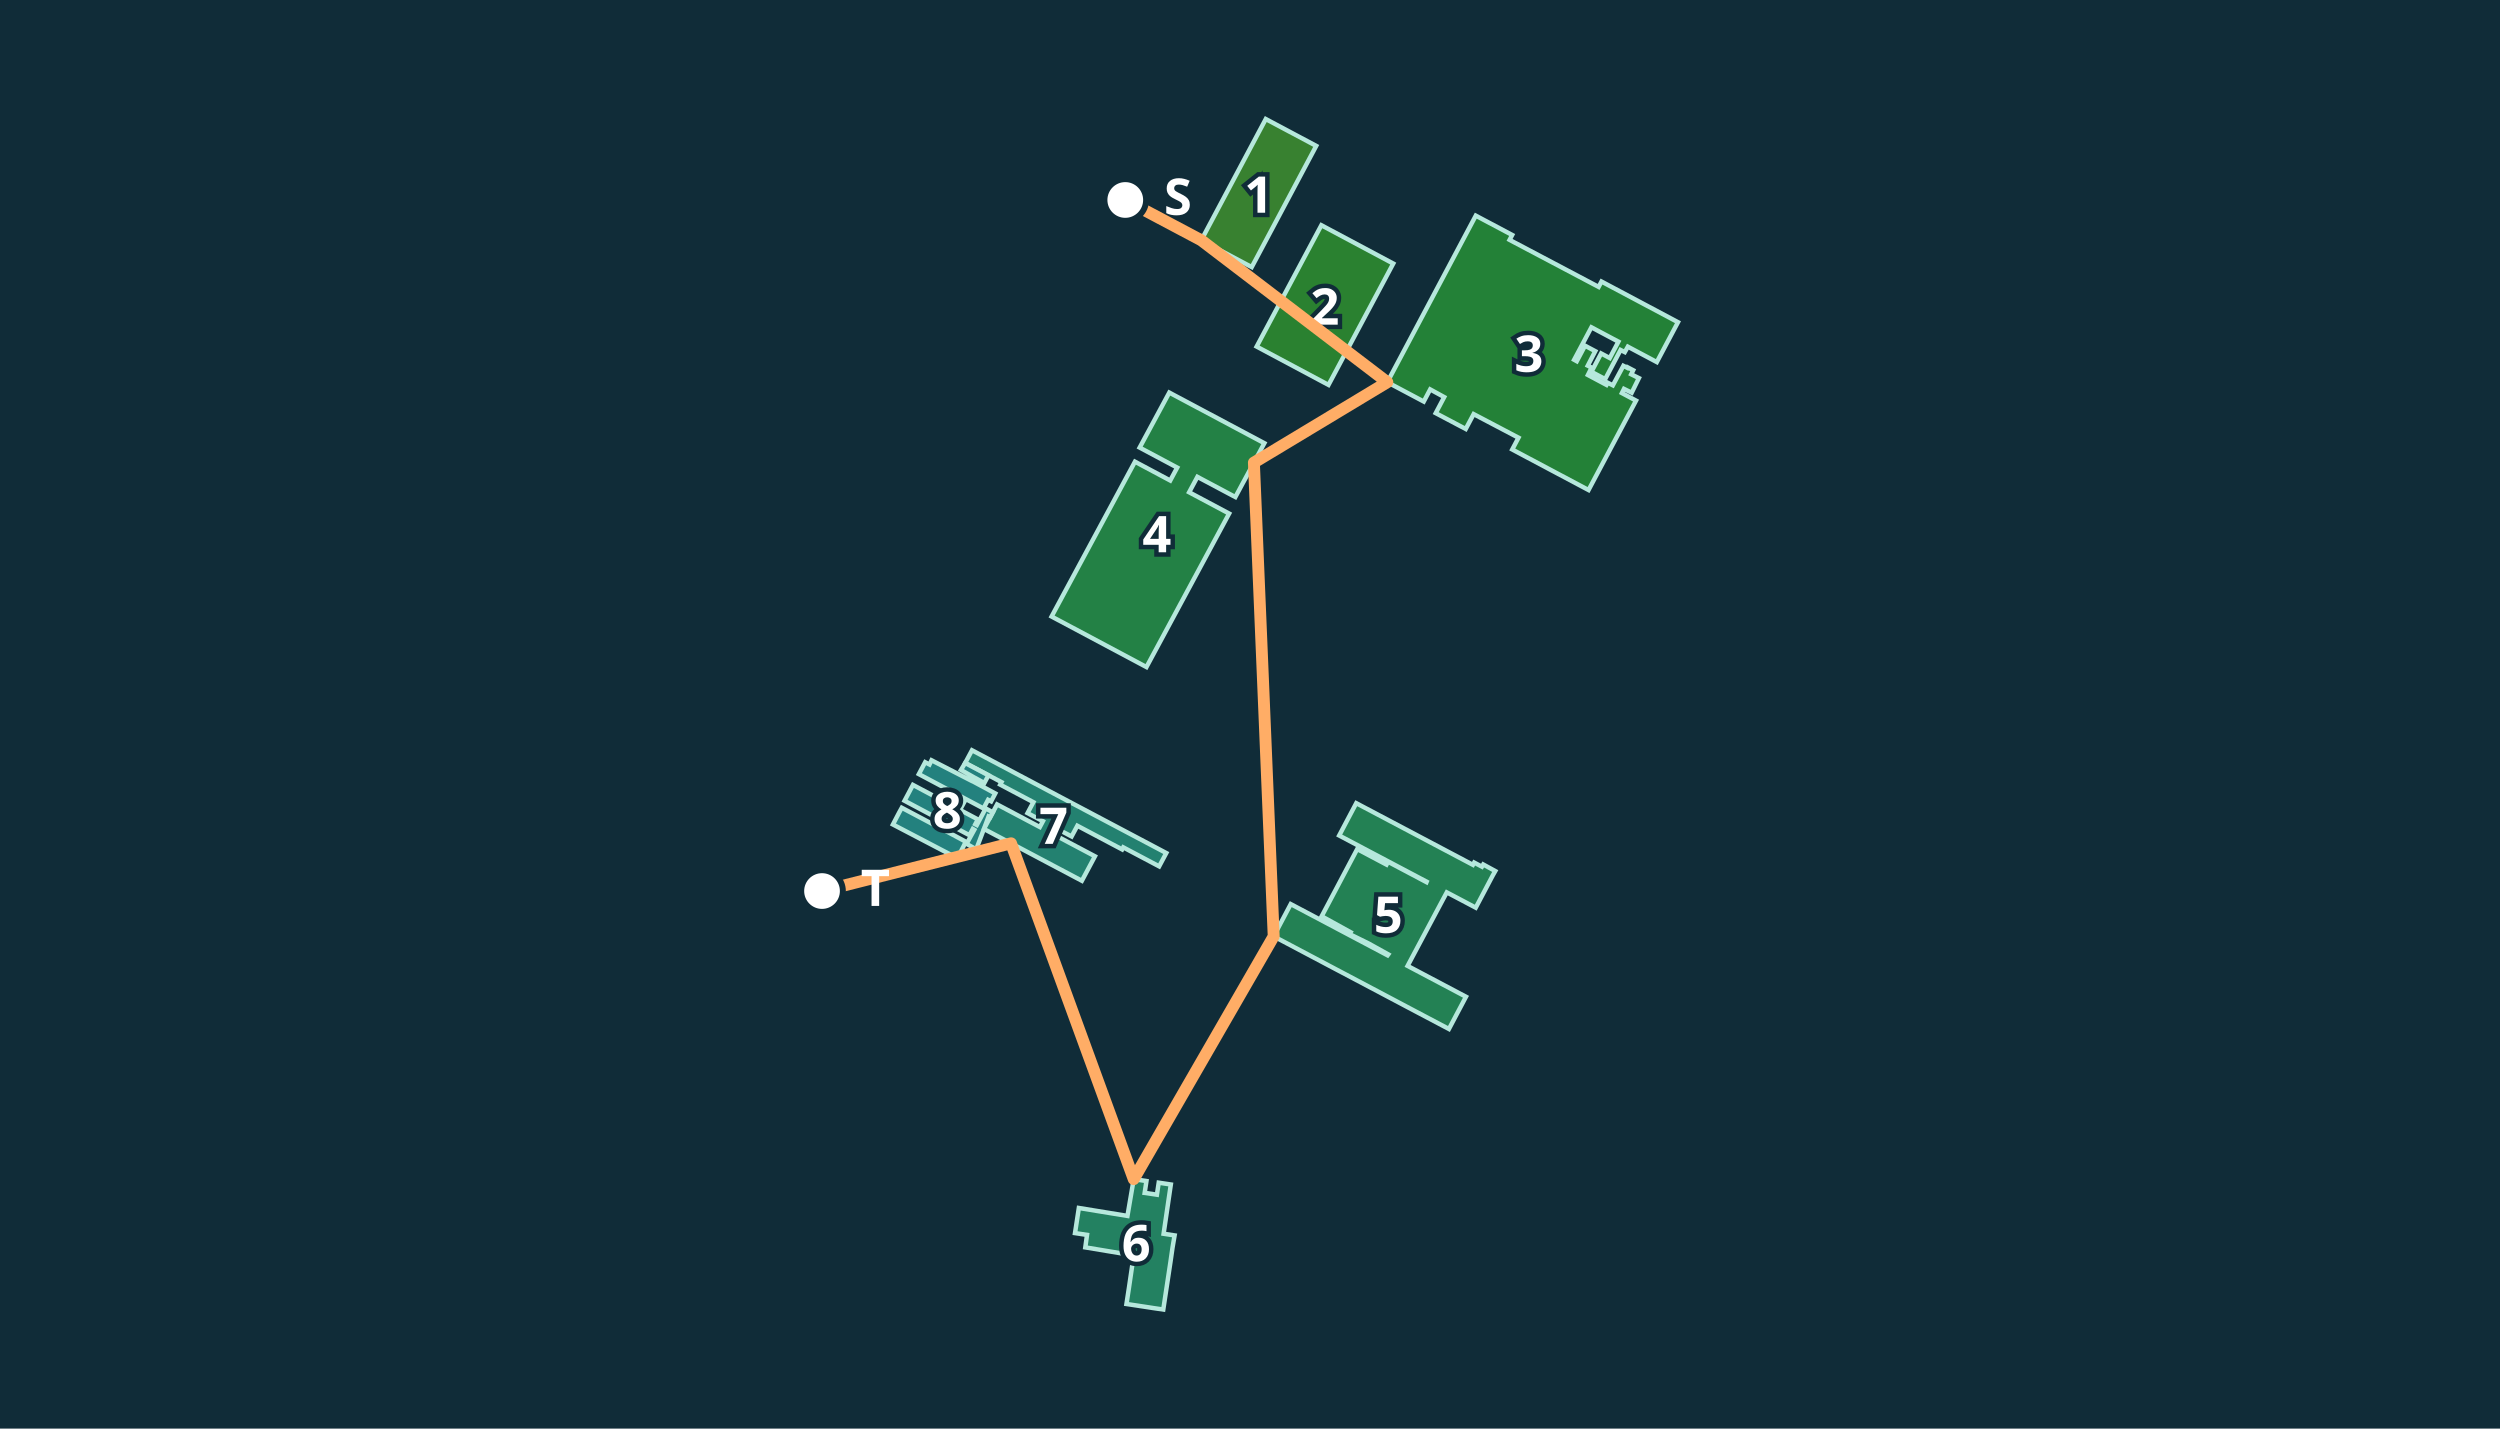
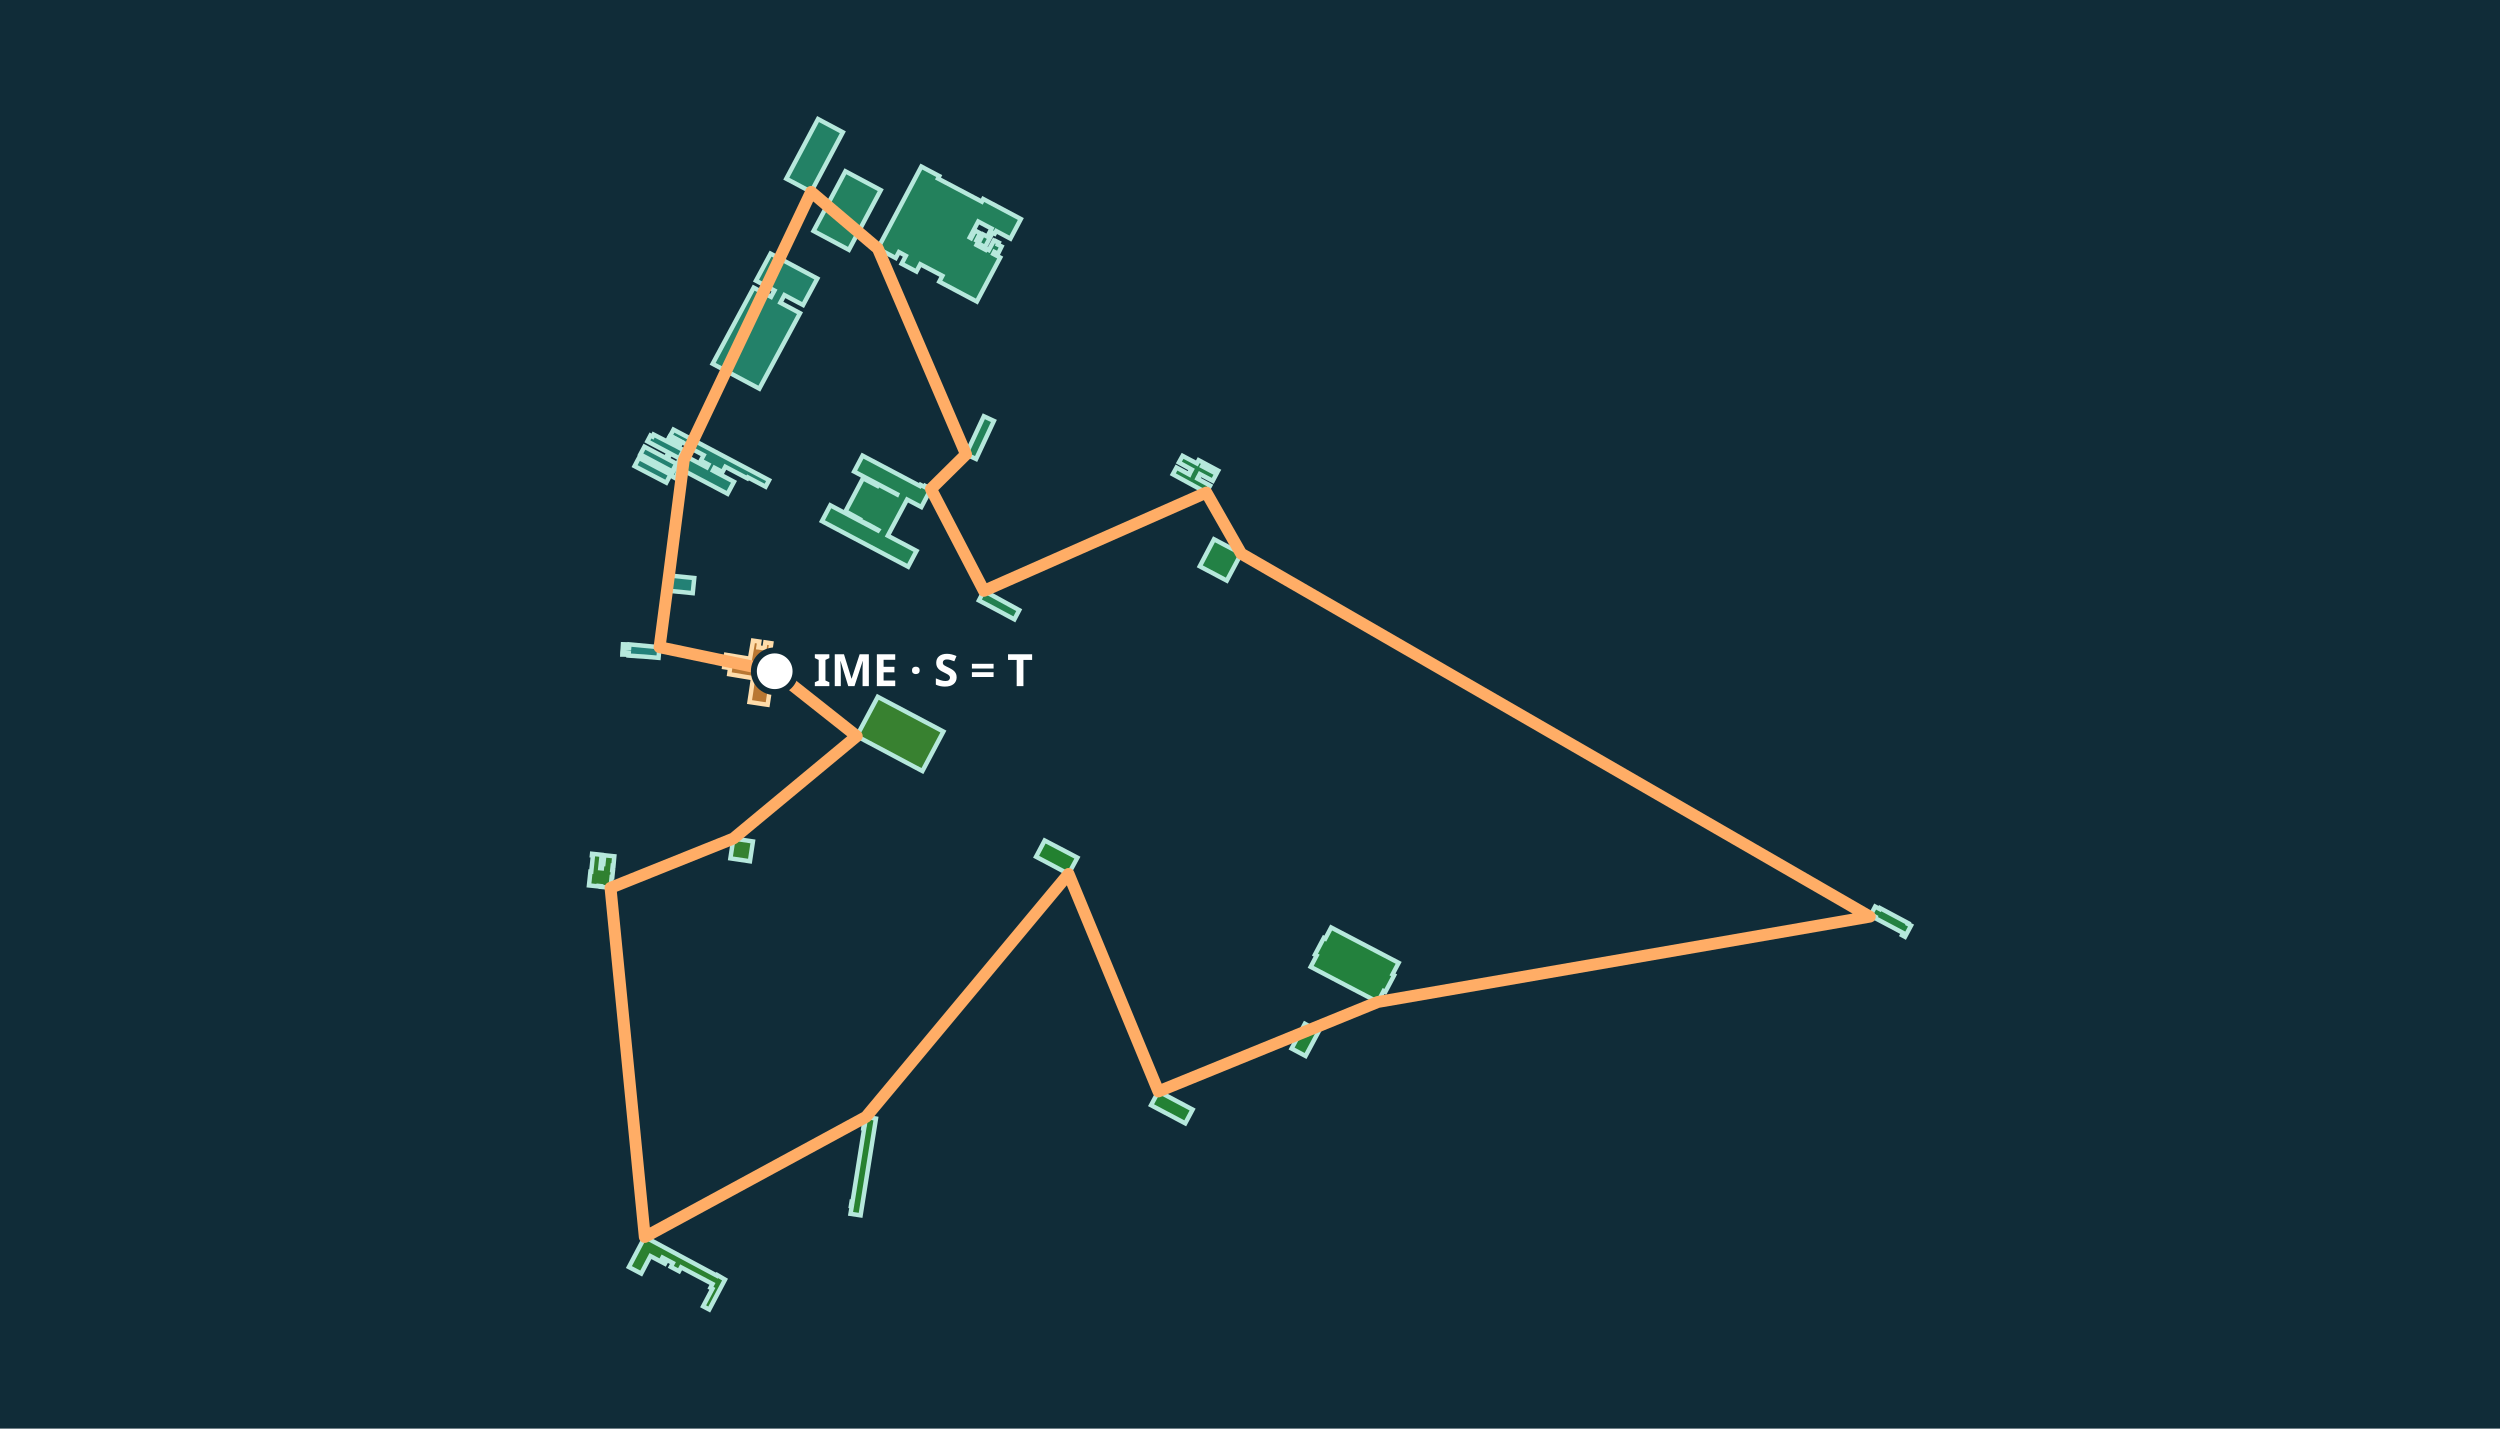
- <svg xmlns="http://www.w3.org/2000/svg" viewBox="0 0 840 480" role="img" aria-label="Rota calculada entre oito edifícios da USP">
+ <svg xmlns="http://www.w3.org/2000/svg" viewBox="0 0 840 480" role="img" aria-label="Rota fechada por 24 edifícios da USP com partida perto da entrada do IME">
  <rect width="840" height="480" fill="#102c38" />
-   <polygon points="379.38,432.34 380.92,421.82 364.66,419.12 365.24,414.93 361.20,414.32 361.46,412.63 362.49,405.88 378.82,408.55 380.93,396.19 385.21,396.83 384.61,400.81 384.80,400.83 388.46,401.38 388.72,401.42 389.33,397.38 393.40,397.99 390.97,414.54 394.67,415.10 394.32,417.12 393.96,419.26 393.29,423.92 390.86,440.00 387.29,439.48 386.93,439.42 384.07,438.98 383.04,438.83 382.63,438.76 378.49,438.14 379.06,434.43" fill="hsl(155 58% 42% / .68)" stroke="#b6e8dc" stroke-width="1.5" />
-   <text x="381.77" y="417.17" fill="white" stroke="#102c38" stroke-width="3" paint-order="stroke" font-family="system-ui,sans-serif" font-weight="700" font-size="17" text-anchor="middle" dominant-baseline="central">6</text>
-   <polygon points="345.47,286.39 330.60,278.53 332.71,274.59 333.59,272.94 335.02,270.28 349.38,277.88 350.42,275.93 345.25,273.20 347.21,269.53 336.06,263.63 336.50,262.80 332.13,260.49 324.31,256.35 324.84,255.36 326.59,252.09 333.70,255.85 355.17,267.21 359.09,269.28 391.87,286.62 389.48,291.10 377.41,284.71 377.04,285.41 361.99,277.45 360.06,281.05 354.57,278.14 353.52,280.10 354.96,280.86 366.27,286.85 367.41,287.45 367.90,287.71 363.51,295.94 363.09,295.72 349.20,288.37 347.45,287.44" fill="hsl(165 58% 42% / .68)" stroke="#b6e8dc" stroke-width="1.5" />
-   <text x="354.00" y="276.95" fill="white" stroke="#102c38" stroke-width="3" paint-order="stroke" font-family="system-ui,sans-serif" font-weight="700" font-size="17" text-anchor="middle" dominant-baseline="central">7</text>
-   <polygon points="321.67,288.34 300.02,277.03 302.14,272.97 303.00,271.41 317.40,279.03 318.58,276.83 303.93,269.05 306.75,263.73 321.19,271.40 323.26,267.81 308.73,260.10 310.86,256.10 312.31,256.87 312.99,255.45 326.13,262.20 326.83,260.94 322.88,258.70 324.31,256.35 332.13,260.49 330.74,263.09 328.15,261.66 327.47,262.86 334.41,266.60 333.02,269.25 332.00,268.73 330.46,271.64 324.53,268.49 322.56,272.13 328.56,275.32 327.69,276.95 328.21,277.22 331.18,271.63 333.59,272.94 332.71,274.59 332.16,274.33 330.60,278.53 328.01,285.37 324.77,283.53 327.36,278.81 326.86,278.52 325.73,280.63 319.75,277.45 318.60,279.65 324.50,282.81 323.79,284.28" fill="hsl(175 58% 42% / .68)" stroke="#b6e8dc" stroke-width="1.5" />
-   <text x="318.27" y="271.72" fill="white" stroke="#102c38" stroke-width="3" paint-order="stroke" font-family="system-ui,sans-serif" font-weight="700" font-size="17" text-anchor="middle" dominant-baseline="central">8</text>
-   <polygon points="492.57,334.91 492.31,335.39 490.55,338.72 489.35,340.98 486.84,345.74 477.29,340.70 472.46,338.15 470.26,336.98 450.85,326.72 448.99,325.74 430.05,315.72 427.96,314.62 433.69,303.78 466.23,320.99 466.46,320.68 459.83,317.00 453.37,313.82 453.78,313.22 444.08,307.87 448.61,299.32 456.02,285.30 465.87,290.51 466.37,289.55 479.30,296.40 479.36,296.26 449.96,280.73 455.70,269.87 494.90,290.58 495.32,289.82 497.93,291.20 498.36,290.46 502.41,292.67 501.59,294.11 496.17,304.38 495.85,304.98 491.09,302.46 486.12,299.84 485.59,300.83 484.97,301.98 472.95,324.54" fill="hsl(145 58% 42% / .68)" stroke="#b6e8dc" stroke-width="1.5" />
-   <text x="466.46" y="306.83" fill="white" stroke="#102c38" stroke-width="3" paint-order="stroke" font-family="system-ui,sans-serif" font-weight="700" font-size="17" text-anchor="middle" dominant-baseline="central">5</text>
-   <polygon points="418.39,160.86 417.64,162.24 415.08,167.01 402.33,160.23 399.55,165.40 412.99,172.56 411.88,174.61 395.64,204.77 385.21,224.13 353.33,207.15 381.35,155.13 393.20,161.45 393.68,160.55 395.54,157.11 382.92,150.39 387.39,142.10 392.88,131.91 416.91,144.70 424.82,148.91" fill="hsl(135 58% 42% / .68)" stroke="#b6e8dc" stroke-width="1.5" />
-   <text x="388.71" y="178.97" fill="white" stroke="#102c38" stroke-width="3" paint-order="stroke" font-family="system-ui,sans-serif" font-weight="700" font-size="17" text-anchor="middle" dominant-baseline="central">4</text>
-   <polygon points="495.86,72.46 508.09,78.95 507.22,80.60 537.14,96.40 538.10,94.60 563.80,108.26 561.84,111.95 556.69,121.66 546.96,116.49 545.93,118.31 544.51,117.59 539.34,127.38 534.72,124.93 537.98,118.76 540.88,120.30 543.78,114.80 534.71,109.98 528.91,120.88 529.80,121.37 532.56,116.16 536.01,117.99 533.49,122.86 534.79,123.51 533.54,126.00 539.79,129.33 540.21,128.61 541.92,129.47 545.45,122.91 546.80,123.60 546.89,123.42 548.75,124.40 548.08,125.76 550.67,127.04 548.25,131.95 545.66,130.67 544.96,132.07 549.71,134.60 537.03,158.47 533.75,164.65 508.11,151.03 510.21,147.07 502.08,142.79 495.14,139.14 492.49,144.14 487.48,141.49 482.40,138.81 485.25,133.42 480.54,130.84 478.38,134.92 466.14,128.42" fill="hsl(125 58% 42% / .68)" stroke="#b6e8dc" stroke-width="1.5" />
-   <text x="513.71" y="118.33" fill="white" stroke="#102c38" stroke-width="3" paint-order="stroke" font-family="system-ui,sans-serif" font-weight="700" font-size="17" text-anchor="middle" dominant-baseline="central">3</text>
-   <polygon points="443.98,75.68 468.13,88.56 446.38,129.33 422.23,116.45 430.94,100.12" fill="hsl(115 58% 42% / .68)" stroke="#b6e8dc" stroke-width="1.5" />
-   <text x="445.18" y="102.50" fill="white" stroke="#102c38" stroke-width="3" paint-order="stroke" font-family="system-ui,sans-serif" font-weight="700" font-size="17" text-anchor="middle" dominant-baseline="central">2</text>
-   <polygon points="425.30,40.00 442.25,49.02 427.64,76.49 420.58,89.75 403.62,80.73" fill="hsl(105 58% 42% / .68)" stroke="#b6e8dc" stroke-width="1.5" />
-   <text x="422.93" y="64.88" fill="white" stroke="#102c38" stroke-width="3" paint-order="stroke" font-family="system-ui,sans-serif" font-weight="700" font-size="17" text-anchor="middle" dominant-baseline="central">1</text>
-   <polyline points="378.09,67.19 403.62,80.73 466.14,128.42 421.31,155.43 427.96,314.62 380.93,396.19 339.71,283.35 276.20,299.39" fill="none" stroke="#ffad66" stroke-width="4" stroke-linejoin="round" stroke-linecap="round" />
-   <circle cx="378.09" cy="67.19" r="7" fill="#fff" stroke="#102c38" stroke-width="2" />
-   <text x="391.09" y="72.19" fill="white" font-family="system-ui,sans-serif" font-weight="700" font-size="17">S</text>
-   <circle cx="276.20" cy="299.39" r="7" fill="#fff" stroke="#102c38" stroke-width="2" />
-   <text x="289.20" y="304.39" fill="white" font-family="system-ui,sans-serif" font-weight="700" font-size="17">T</text>
+   <polygon points="252.27,233.03 253.02,227.86 245.02,226.53 245.31,224.47 243.32,224.17 243.45,223.34 243.96,220.02 251.99,221.33 253.03,215.25 255.14,215.56 254.84,217.52 254.94,217.53 256.73,217.80 256.86,217.82 257.16,215.83 259.16,216.13 257.97,224.28 259.79,224.55 259.62,225.55 259.44,226.60 259.11,228.89 257.92,236.80 256.16,236.55 255.98,236.52 254.58,236.30 254.07,236.22 253.87,236.19 251.83,235.89 252.11,234.06" fill="#b97732" stroke="#ffdcaa" stroke-width="1.5" />
+   <polygon points="235.58,161.23 228.27,157.36 229.30,155.42 229.74,154.61 230.44,153.30 237.51,157.04 238.02,156.08 235.47,154.73 236.44,152.93 230.95,150.03 231.17,149.62 229.02,148.48 225.17,146.44 225.43,145.96 226.29,144.35 229.79,146.20 240.35,151.79 242.28,152.81 258.41,161.34 257.24,163.54 251.30,160.40 251.11,160.74 243.71,156.83 242.76,158.60 240.06,157.17 239.55,158.13 240.25,158.50 245.82,161.45 246.38,161.75 246.62,161.88 244.46,165.92 244.25,165.81 237.42,162.20 236.56,161.74" fill="hsl(163 58% 42% / .68)" stroke="#b6e8dc" stroke-width="1.5" />
+   <polygon points="223.87,162.18 213.22,156.62 214.26,154.62 214.69,153.85 221.77,157.60 222.35,156.52 215.14,152.69 216.53,150.08 223.64,153.85 224.65,152.08 217.51,148.29 218.55,146.32 219.27,146.70 219.60,146.00 226.07,149.33 226.41,148.70 224.47,147.60 225.17,146.44 229.02,148.48 228.34,149.76 227.06,149.06 226.73,149.65 230.14,151.49 229.46,152.79 228.96,152.53 228.20,153.97 225.28,152.42 224.31,154.21 227.26,155.78 226.84,156.58 227.09,156.71 228.55,153.96 229.74,154.61 229.30,155.42 229.03,155.29 228.27,157.36 226.99,160.72 225.40,159.82 226.67,157.49 226.43,157.35 225.87,158.39 222.93,156.83 222.36,157.91 225.26,159.46 224.91,160.19" fill="hsl(166 58% 42% / .68)" stroke="#b6e8dc" stroke-width="1.5" />
+   <polygon points="307.96,185.10 307.83,185.33 306.96,186.97 306.37,188.09 305.14,190.43 300.44,187.95 298.06,186.69 296.98,186.12 287.43,181.07 286.52,180.59 277.20,175.66 276.17,175.11 278.99,169.78 295.00,178.25 295.11,178.09 291.85,176.29 288.67,174.72 288.87,174.43 284.10,171.79 286.33,167.59 289.97,160.69 294.82,163.25 295.07,162.78 301.43,166.15 301.46,166.08 286.99,158.44 289.81,153.10 309.10,163.29 309.31,162.91 310.60,163.59 310.81,163.23 312.80,164.31 312.39,165.02 309.73,170.08 309.57,170.37 307.23,169.13 304.79,167.84 304.52,168.33 304.22,168.90 298.30,179.99" fill="hsl(145 58% 42% / .68)" stroke="#b6e8dc" stroke-width="1.5" />
+   <polygon points="271.46,99.46 271.09,100.14 269.83,102.49 263.56,99.15 262.19,101.70 268.80,105.22 268.26,106.23 260.26,121.07 255.13,130.59 239.45,122.24 253.23,96.65 259.07,99.75 259.30,99.31 260.22,97.62 254.01,94.31 256.21,90.24 258.91,85.22 270.73,91.51 274.62,93.59" fill="hsl(160 58% 42% / .68)" stroke="#b6e8dc" stroke-width="1.5" />
+   <polygon points="309.57,55.97 315.59,59.16 315.16,59.98 329.89,67.75 330.36,66.86 343.00,73.58 342.04,75.40 339.50,80.18 334.72,77.63 334.21,78.53 333.51,78.18 330.97,82.99 328.70,81.79 330.30,78.75 331.73,79.51 333.15,76.80 328.69,74.43 325.84,79.79 326.28,80.04 327.63,77.47 329.33,78.37 328.09,80.77 328.73,81.09 328.11,82.31 331.19,83.95 331.39,83.59 332.24,84.02 333.97,80.79 334.64,81.13 334.68,81.05 335.60,81.52 335.27,82.19 336.54,82.82 335.35,85.24 334.08,84.61 333.73,85.30 336.07,86.54 329.83,98.29 328.22,101.33 315.60,94.63 316.64,92.68 312.64,90.57 309.22,88.78 307.92,91.24 305.45,89.93 302.95,88.62 304.36,85.96 302.04,84.70 300.97,86.70 294.95,83.50" fill="hsl(151 58% 42% / .68)" stroke="#b6e8dc" stroke-width="1.5" />
+   <polygon points="284.05,57.55 295.93,63.89 285.23,83.95 273.35,77.61 277.64,69.58" fill="hsl(154 58% 42% / .68)" stroke="#b6e8dc" stroke-width="1.5" />
+   <polygon points="274.86,40.00 283.20,44.44 276.01,57.95 272.54,64.48 264.19,60.04" fill="hsl(157 58% 42% / .68)" stroke="#b6e8dc" stroke-width="1.5" />
+   <polygon points="294.93,234.13 316.98,245.80 314.80,249.90 309.93,259.08 289.27,248.09 287.87,247.35" fill="hsl(105 58% 42% / .68)" stroke="#b6e8dc" stroke-width="1.5" />
+   <polygon points="198.06,295.94 198.38,292.86 198.66,292.88 199.22,287.48 198.88,287.44 198.94,286.87 200.18,287.00 200.78,287.06 201.08,287.09 202.18,287.21 201.70,291.72 202.22,291.77 202.38,290.28 202.72,290.31 203.04,287.36 206.41,287.71 206.36,288.24 206.13,290.85 205.88,290.83 205.72,292.37 205.97,292.39 205.72,294.73 205.51,294.71 205.13,298.32 201.91,297.99 201.94,297.75 201.09,297.66 201.07,297.83 197.89,297.50" fill="hsl(111 58% 42% / .68)" stroke="#b6e8dc" stroke-width="1.5" />
+   <polygon points="330.60,198.52 342.46,205.01 340.83,208.11 334.83,204.88 328.91,201.75" fill="hsl(142 58% 42% / .68)" stroke="#b6e8dc" stroke-width="1.5" />
+   <polygon points="407.90,181.19 417.03,186.02 412.20,195.09 403.12,190.28" fill="hsl(135 58% 42% / .68)" stroke="#b6e8dc" stroke-width="1.5" />
+   <polygon points="211.50,216.51 213.42,216.69 221.61,217.46 221.40,219.63 221.27,221.04 216.42,220.62 214.26,220.49 213.19,220.40 212.24,220.35 211.20,220.27 211.26,219.42 210.94,219.37 210.60,219.32 210.56,219.98 209.58,219.93 209.10,219.93 209.12,219.21 209.22,218.18 209.32,216.47 209.97,216.49 210.74,216.52 210.71,217.77 211.37,217.80" fill="hsl(172 58% 42% / .68)" stroke="#b6e8dc" stroke-width="1.5" />
+   <polygon points="362.01,288.17 351.01,282.41 348.12,287.86 359.04,293.65" fill="hsl(120 58% 42% / .68)" stroke="#b6e8dc" stroke-width="1.5" />
+   <polygon points="290.26,377.70 290.60,377.79 290.98,375.27 294.33,375.84 289.16,408.36 285.77,407.85 286.19,405.36 285.89,405.30 286.13,403.80 286.43,403.86 287.08,399.80 287.24,398.75 288.10,393.39 288.23,392.57 289.57,384.14 289.69,383.37 290.35,379.23 290.06,379.19" fill="hsl(117 58% 42% / .68)" stroke="#b6e8dc" stroke-width="1.5" />
+   <polygon points="215.45,427.91 211.31,425.73 216.65,415.62 240.87,428.62 240.99,428.41 243.61,429.94 238.30,440.00 236.25,438.92 239.36,433.04 238.71,432.69 239.39,431.40 228.84,425.82 228.15,427.12 225.40,425.67 226.08,424.38 222.60,422.54 222.20,423.29 223.70,424.07 223.41,424.61 218.54,422.04" fill="hsl(114 58% 42% / .68)" stroke="#b6e8dc" stroke-width="1.5" />
+   <polygon points="386.75,371.35 389.23,366.72 400.72,372.81 398.24,377.44" fill="hsl(123 58% 42% / .68)" stroke="#b6e8dc" stroke-width="1.5" />
+   <polygon points="246.42,281.74 252.99,282.72 251.98,289.39 245.41,288.41" fill="hsl(108 58% 42% / .68)" stroke="#b6e8dc" stroke-width="1.5" />
+   <polygon points="397.34,153.17 402.17,155.72 402.75,154.62 409.31,158.13 408.99,158.67 404.19,156.13 403.91,156.65 408.74,159.21 407.49,161.57 403.13,159.27 403.06,159.41 403.24,159.51 402.54,160.80 402.37,160.71 402.32,160.81 406.62,163.15 405.34,165.50 394.06,159.35 395.30,157.09 399.63,159.44 399.71,159.26 399.46,159.13 400.18,157.84 400.38,157.95 400.46,157.80 396.10,155.40" fill="hsl(138 58% 42% / .68)" stroke="#b6e8dc" stroke-width="1.5" />
+   <polygon points="324.59,152.66 327.97,154.22 333.95,141.43 330.56,139.86" fill="hsl(148 58% 42% / .68)" stroke="#b6e8dc" stroke-width="1.5" />
+   <polygon points="440.39,324.86 442.39,321.07 441.82,320.77 443.62,317.38 444.81,315.13 445.29,315.38 447.27,311.64 469.95,323.51 467.88,327.41 468.43,327.70 466.96,330.48 465.48,333.27 464.89,332.97 462.94,336.67 450.67,330.25" fill="hsl(129 58% 42% / .68)" stroke="#b6e8dc" stroke-width="1.5" />
+   <polygon points="438.43,343.99 440.77,345.25 443.12,346.50 438.67,354.81 436.27,353.53 433.98,352.31" fill="hsl(126 58% 42% / .68)" stroke="#b6e8dc" stroke-width="1.5" />
+   <polygon points="224.77,193.36 233.27,194.21 232.76,199.30 224.26,198.45" fill="hsl(169 58% 42% / .68)" stroke="#b6e8dc" stroke-width="1.5" />
+   <polygon points="630.05,304.60 631.59,305.43 631.72,305.13 641.23,310.21 641.09,310.47 642.11,310.99 640.08,314.78 639.07,314.23 639.47,313.48 629.95,308.43 630.16,308.05 629.67,307.79 629.30,308.53 628.26,307.99 629.15,306.30" fill="hsl(132 58% 42% / .68)" stroke="#b6e8dc" stroke-width="1.5" />
+   <polyline points="260.30,225.54 287.87,247.35 246.42,281.74 205.13,298.32 216.65,415.62 290.98,375.27 359.04,293.65 389.23,366.72 462.94,336.67 628.26,307.99 417.03,186.02 405.34,165.50 330.60,198.52 312.80,164.31 324.59,152.66 294.95,83.50 272.54,64.48 229.74,154.61 224.77,193.36 221.61,217.46 260.30,225.54" fill="none" stroke="#ffad66" stroke-width="4" stroke-linejoin="round" stroke-linecap="round" />
+   <circle cx="260.30" cy="225.54" r="7" fill="#fff" stroke="#102c38" stroke-width="2" />
+   <text x="273.30" y="230.54" fill="white" font-family="system-ui,sans-serif" font-weight="700" font-size="15">IME · S = T</text>
</svg>
